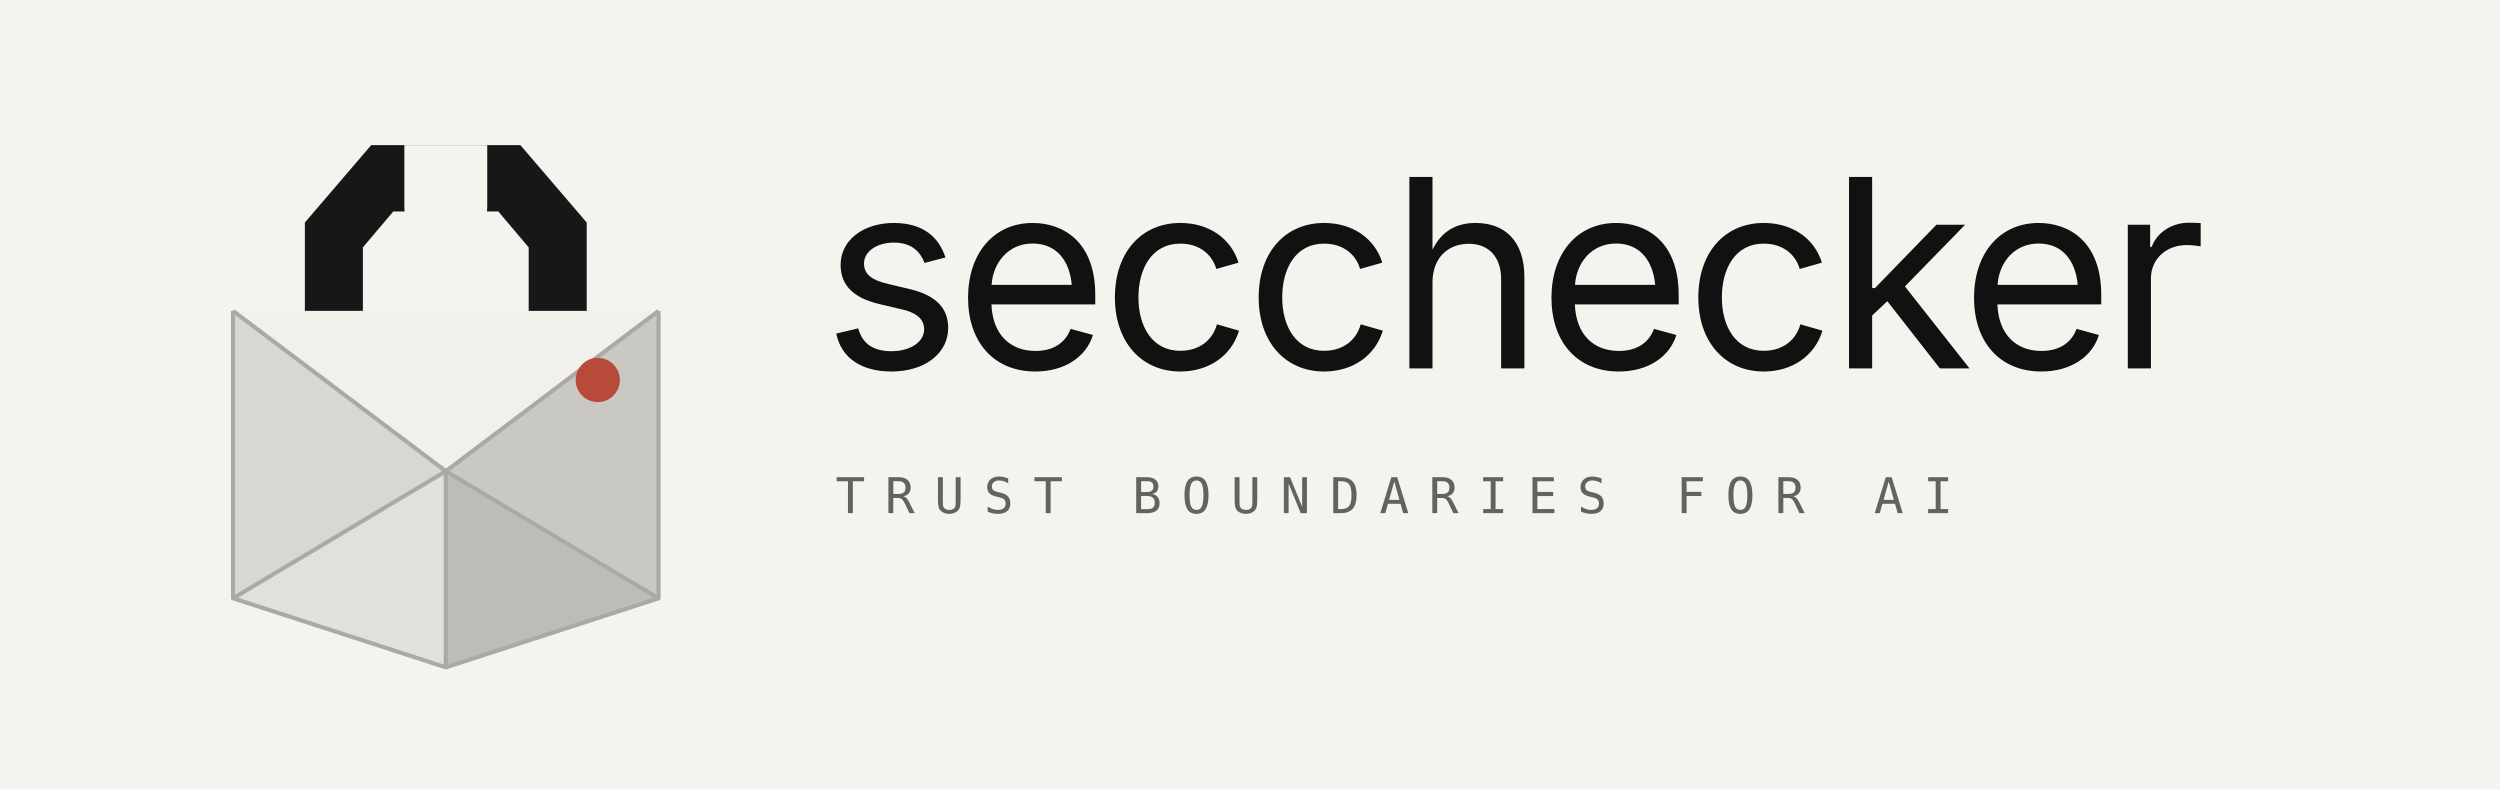
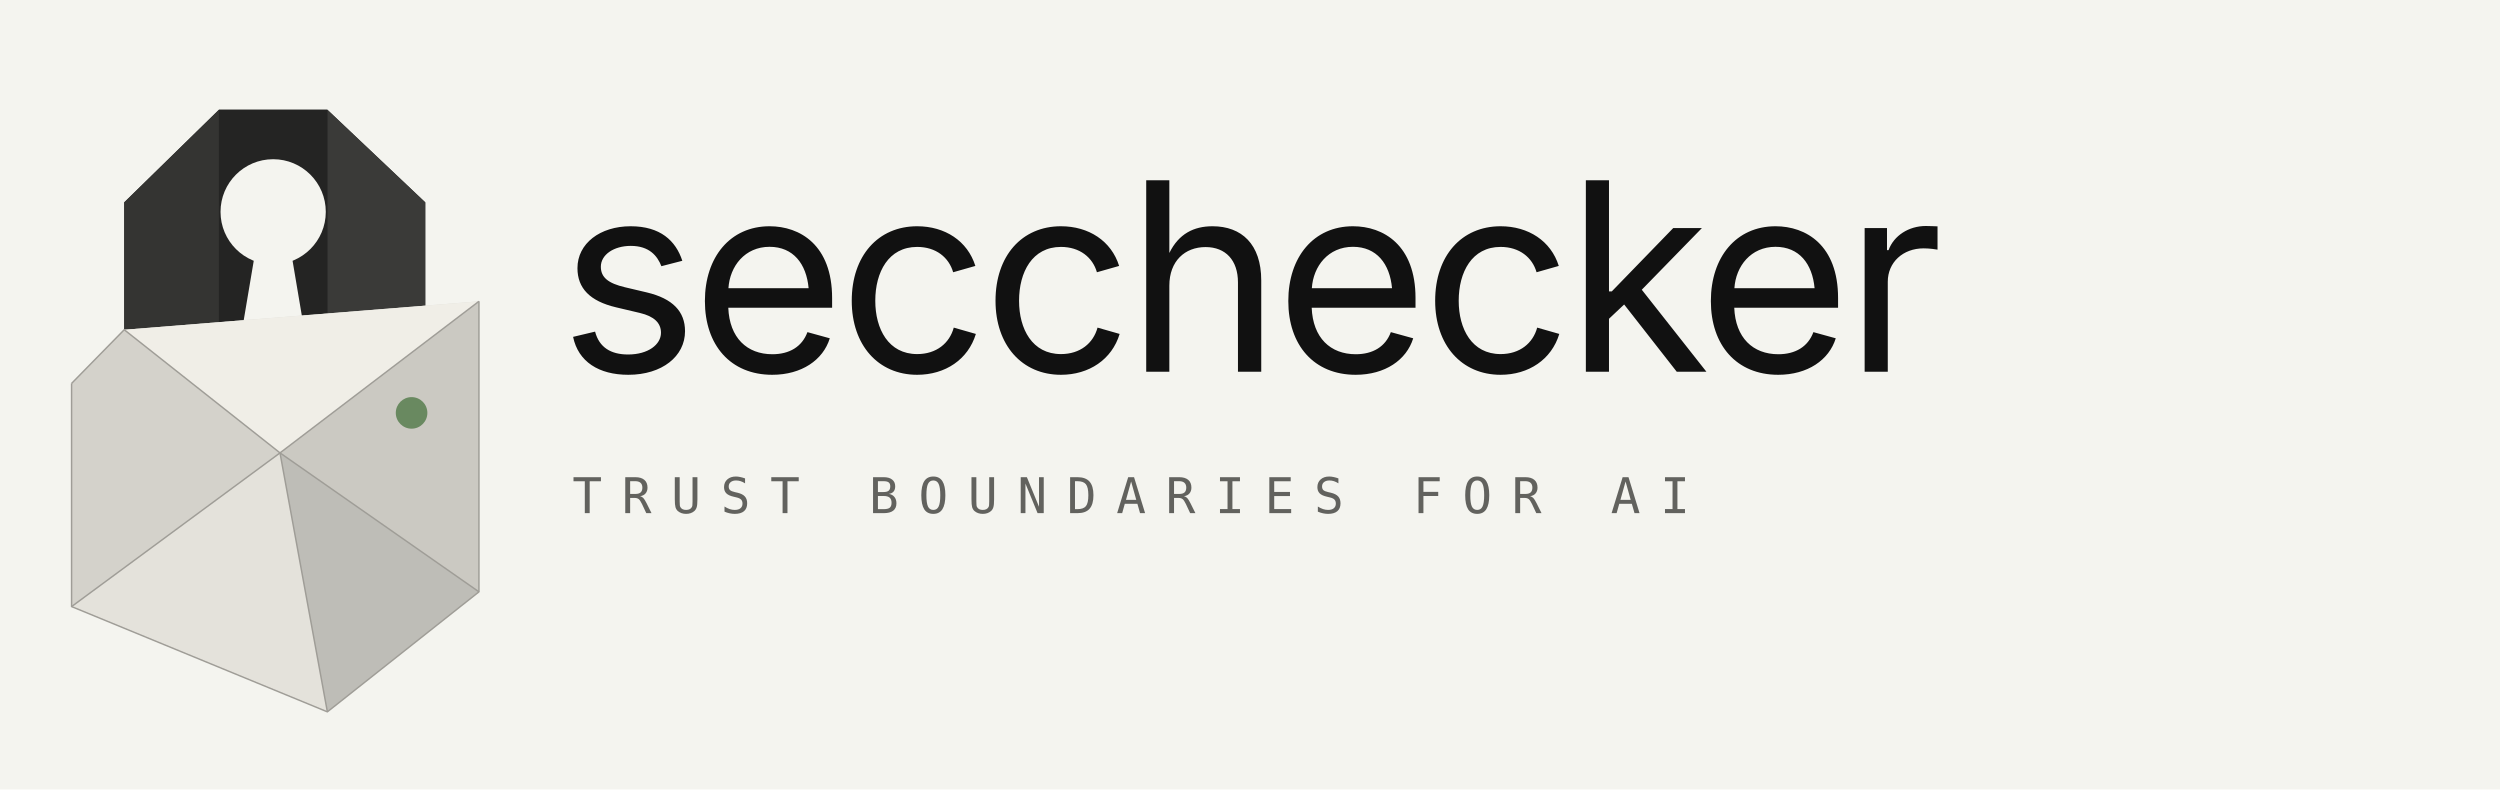
<svg xmlns="http://www.w3.org/2000/svg" viewBox="0 0 760 240" role="img" aria-labelledby="title desc">
  <rect width="760" height="240" fill="#F4F4EF" />
-   <g transform="translate(28 8) scale(.84)">
-     <path d="M77 105V71L101 43H155L179 71V105H158V80L147 67H109L98 80V105Z" fill="#171717" />
-     <path d="M113 43H143V65C143 74 138 80 132 84V105H124V84C118 80 113 74 113 65Z" fill="#F4F4EF" />
-     <path d="M51 103H205V207L128 232L51 207Z" fill="#E8E7E1" />
-     <path d="M51 103L128 161L51 207Z" fill="#D8D7D1" />
-     <path d="M205 103L128 161L205 207Z" fill="#C9C8C2" />
-     <path d="M51 103L128 161L205 103Z" fill="#F1F0EA" />
-     <path d="M51 207L128 161L128 232Z" fill="#E1E0DA" />
-     <path d="M205 207L128 161L128 232Z" fill="#BDBCB6" />
-     <g fill="none" stroke="#AAA9A3" stroke-width="1.5" stroke-linejoin="round">
-       <path d="M51 103L128 161L205 103" />
-       <path d="M51 207L128 161L205 207" />
-       <path d="M128 161V232" />
-       <path d="M51 103V207L128 232L205 207V103" />
+   <g transform="translate(8 18) scale(.32)">
+     <path d="M93 257V136L183 48H286L379 136V257Z" fill="#2A2A29" />
+     <path d="M93 136L183 48V257H93Z" fill="#343432" />
+     <path d="M286 48L379 136V257H286Z" fill="#3A3A38" />
+     <path d="M183 48H286V257H183Z" fill="#242423" />
+     <circle cx="234.5" cy="145" r="50" fill="#F4F4EF" />
+     <path d="M218 180H251L264 257H205Z" fill="#F4F4EF" />
+     <path d="M93 257L430 230V506L286 620L43 520V308Z" fill="#DEDCD5" />
+     <path d="M43 308L93 257L241 374L43 520Z" fill="#D4D2CB" />
+     <path d="M430 230L241 374L430 506Z" fill="#CBC9C2" />
+     <path d="M93 257L241 374L430 230Z" fill="#F0EEE7" />
+     <path d="M43 520L241 374L286 620Z" fill="#E4E2DB" />
+     <path d="M241 374L430 506L286 620Z" fill="#BEBDB7" />
+     <g fill="none" stroke="#9F9D97" stroke-width="1.4" stroke-linejoin="round">
+       <path d="M43 308L93 257L241 374L430 230" />
+       <path d="M43 520L241 374L430 506" />
+       <path d="M241 374L286 620" />
+       <path d="M43 308V520L286 620L430 506V230" />
    </g>
-     <circle cx="183" cy="128" r="8" fill="#B84A3A" />
+     <circle cx="366" cy="336" r="15" fill="#698960" />
  </g>
-   <text x="250" y="112" fill="#111111" font-family="Inter, Helvetica Neue, Arial, sans-serif" font-size="80" font-weight="400" letter-spacing="-2">secchecker</text>
-   <text x="254" y="156" fill="#62625E" font-family="ui-monospace, SFMono-Regular, Menlo, Consolas, monospace" font-size="15" letter-spacing="6">TRUST BOUNDARIES FOR AI</text>
+   <text x="170" y="113" fill="#111111" font-family="Inter, Helvetica Neue, Arial, sans-serif" font-size="80" font-weight="400" letter-spacing="-2">secchecker</text>
+   <text x="174" y="156" fill="#62625E" font-family="ui-monospace, SFMono-Regular, Menlo, Consolas, monospace" font-size="15" letter-spacing="6">TRUST BOUNDARIES FOR AI</text>
</svg>
